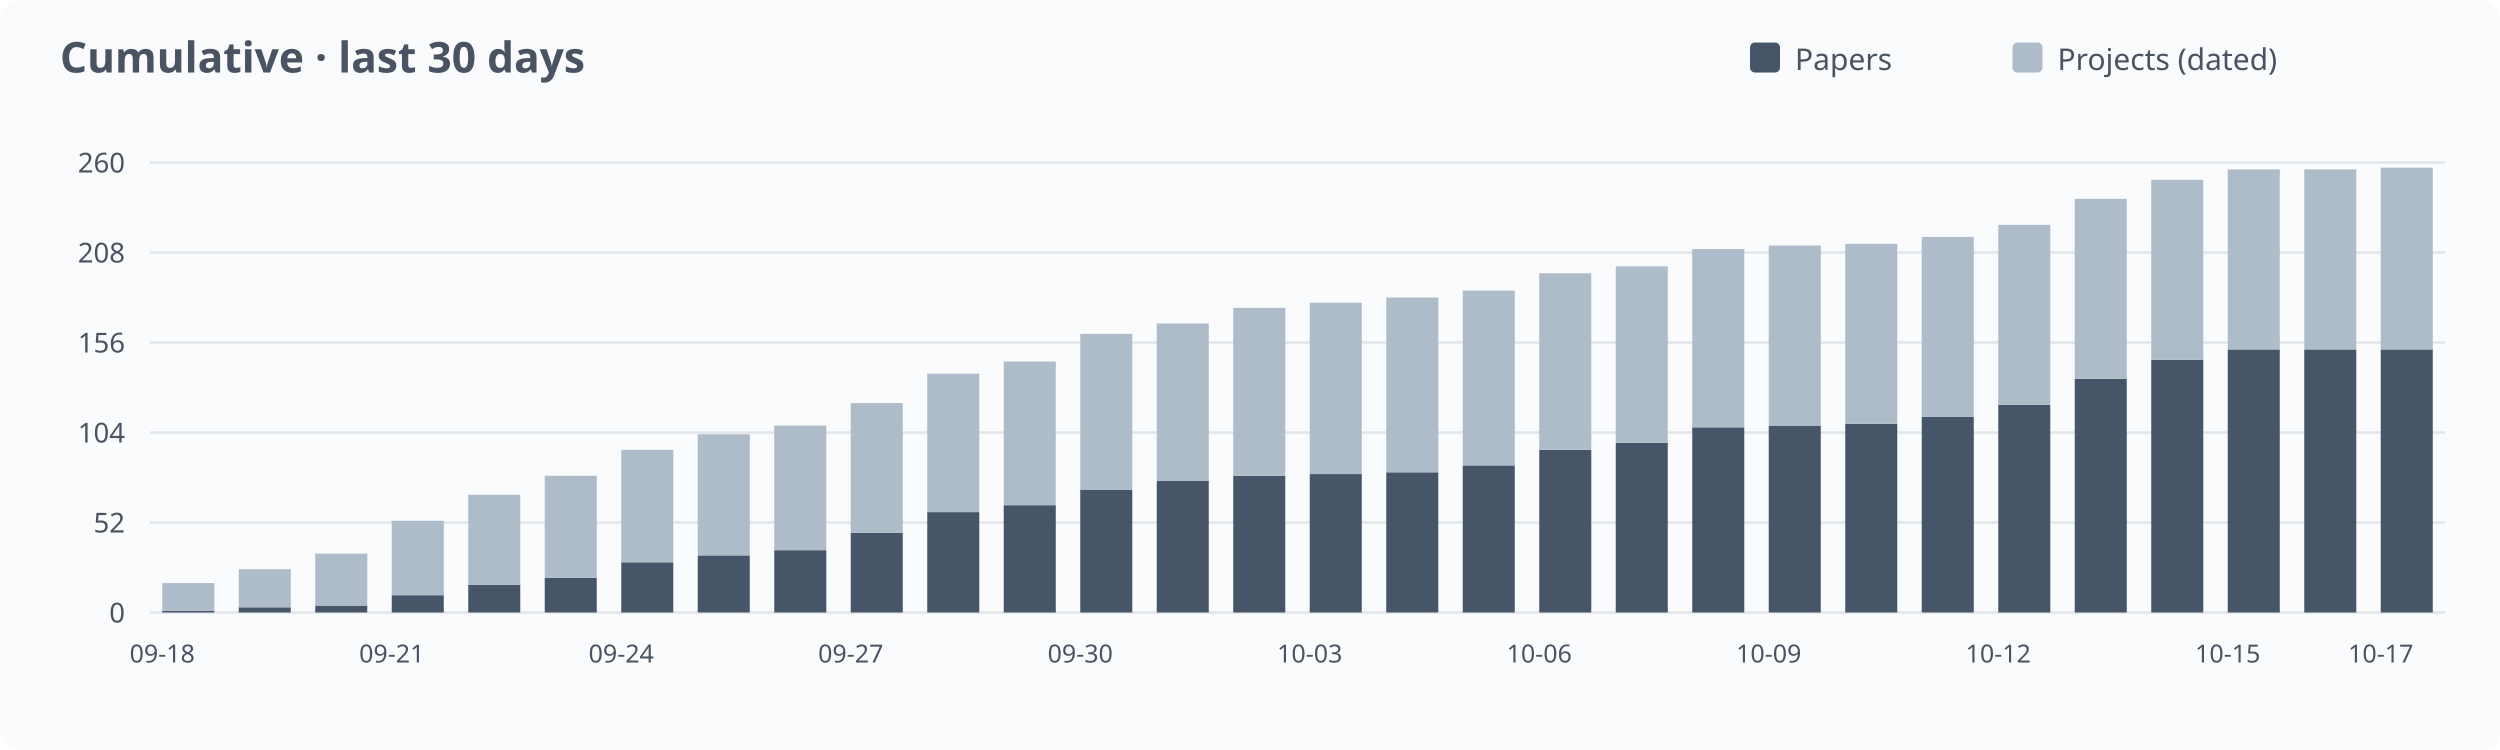
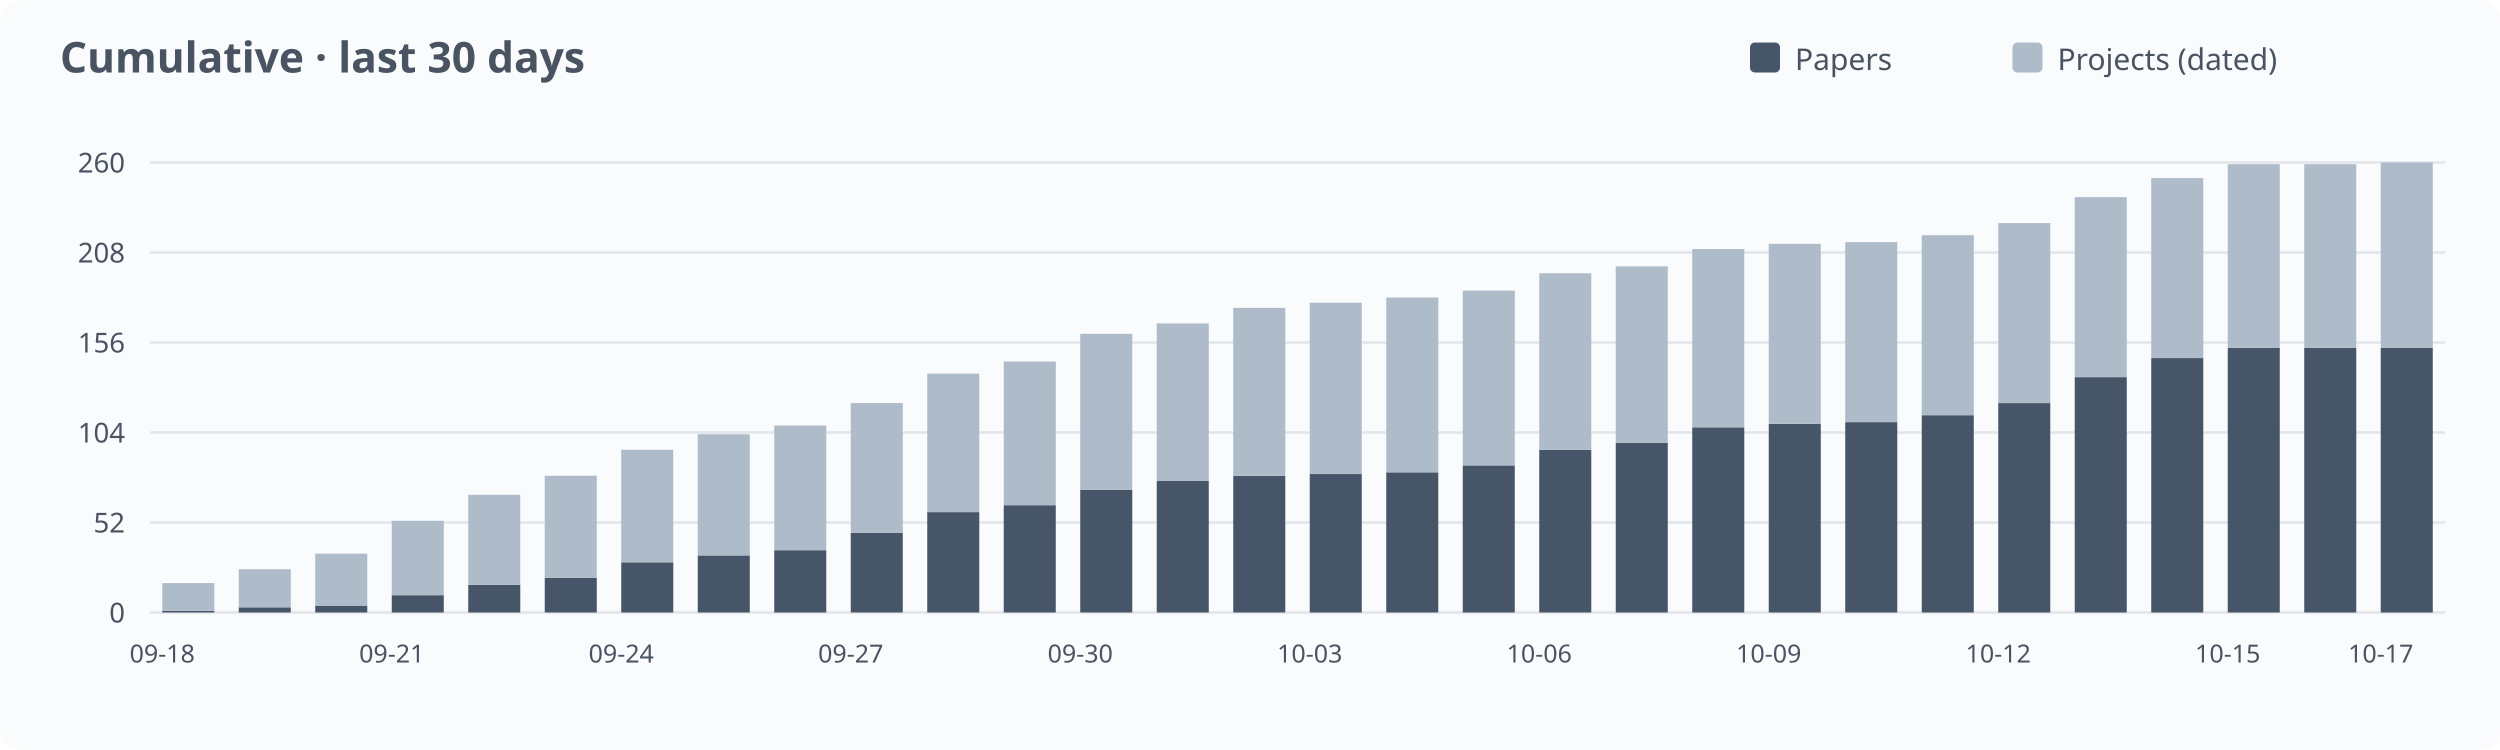
<svg xmlns="http://www.w3.org/2000/svg" width="1000" height="300" viewBox="0 0 1000 300" role="img" aria-labelledby="title desc">
  <rect width="100%" height="100%" rx="8" fill="#fafbfc" />
  <g font-family="system-ui,sans-serif" fill="#495362">
    <text x="24" y="29" font-size="17" font-weight="600">Cumulative · last 30 days</text>
    <rect x="700" y="17" width="12" height="12" rx="2" fill="#475569" />
    <text x="718" y="28" font-size="12">Papers</text>
    <rect x="805" y="17" width="12" height="12" rx="2" fill="#aebbc9" />
    <text x="823" y="28" font-size="12">Projects (dated)</text>
    <path d="M60 245.0H978" stroke="#e1e5ea" />
    <text x="50" y="249.0" text-anchor="end" font-size="11">0</text>
    <path d="M60 209.0H978" stroke="#e1e5ea" />
    <text x="50" y="213.0" text-anchor="end" font-size="11">52</text>
    <path d="M60 173.0H978" stroke="#e1e5ea" />
    <text x="50" y="177.0" text-anchor="end" font-size="11">104</text>
    <path d="M60 137.0H978" stroke="#e1e5ea" />
    <text x="50" y="141.0" text-anchor="end" font-size="11">156</text>
    <path d="M60 101.0H978" stroke="#e1e5ea" />
    <text x="50" y="105.0" text-anchor="end" font-size="11">208</text>
    <path d="M60 65.0H978" stroke="#e1e5ea" />
    <text x="50" y="69.0" text-anchor="end" font-size="11">260</text>
    <rect x="64.90" y="244.31" width="20.81" height="0.69" fill="#475569" />
    <rect x="64.90" y="233.23" width="20.81" height="11.08" fill="#aebbc9" />
    <text x="64.90" y="265" text-anchor="middle" font-size="10">09-18</text>
    <rect x="95.50" y="242.92" width="20.81" height="2.08" fill="#475569" />
    <rect x="95.50" y="227.69" width="20.81" height="15.23" fill="#aebbc9" />
    <rect x="126.10" y="242.23" width="20.81" height="2.77" fill="#475569" />
    <rect x="126.10" y="221.46" width="20.81" height="20.77" fill="#aebbc9" />
    <rect x="156.70" y="238.08" width="20.81" height="6.92" fill="#475569" />
    <rect x="156.70" y="208.31" width="20.81" height="29.77" fill="#aebbc9" />
    <text x="156.70" y="265" text-anchor="middle" font-size="10">09-21</text>
    <rect x="187.30" y="233.92" width="20.81" height="11.08" fill="#475569" />
    <rect x="187.30" y="197.92" width="20.81" height="36.00" fill="#aebbc9" />
    <rect x="217.90" y="231.15" width="20.81" height="13.85" fill="#475569" />
    <rect x="217.90" y="190.31" width="20.81" height="40.85" fill="#aebbc9" />
    <rect x="248.50" y="224.92" width="20.81" height="20.08" fill="#475569" />
    <rect x="248.50" y="179.92" width="20.81" height="45.00" fill="#aebbc9" />
    <text x="248.50" y="265" text-anchor="middle" font-size="10">09-24</text>
    <rect x="279.10" y="222.15" width="20.81" height="22.85" fill="#475569" />
    <rect x="279.10" y="173.69" width="20.81" height="48.46" fill="#aebbc9" />
    <rect x="309.70" y="220.08" width="20.81" height="24.92" fill="#475569" />
    <rect x="309.70" y="170.23" width="20.81" height="49.85" fill="#aebbc9" />
    <rect x="340.30" y="213.15" width="20.81" height="31.85" fill="#475569" />
    <rect x="340.30" y="161.23" width="20.81" height="51.92" fill="#aebbc9" />
    <text x="340.30" y="265" text-anchor="middle" font-size="10">09-27</text>
    <rect x="370.90" y="204.85" width="20.81" height="40.15" fill="#475569" />
    <rect x="370.90" y="149.46" width="20.81" height="55.38" fill="#aebbc9" />
    <rect x="401.50" y="202.08" width="20.81" height="42.92" fill="#475569" />
    <rect x="401.50" y="144.62" width="20.81" height="57.46" fill="#aebbc9" />
    <rect x="432.10" y="195.85" width="20.81" height="49.15" fill="#475569" />
    <rect x="432.10" y="133.54" width="20.81" height="62.31" fill="#aebbc9" />
    <text x="432.10" y="265" text-anchor="middle" font-size="10">09-30</text>
    <rect x="462.70" y="192.38" width="20.81" height="52.62" fill="#475569" />
    <rect x="462.70" y="129.38" width="20.81" height="63.00" fill="#aebbc9" />
    <rect x="493.30" y="190.31" width="20.81" height="54.69" fill="#475569" />
    <rect x="493.30" y="123.15" width="20.81" height="67.15" fill="#aebbc9" />
    <rect x="523.90" y="189.62" width="20.81" height="55.38" fill="#475569" />
    <rect x="523.90" y="121.08" width="20.81" height="68.54" fill="#aebbc9" />
    <text x="523.90" y="265" text-anchor="middle" font-size="10">10-03</text>
    <rect x="554.50" y="188.92" width="20.81" height="56.08" fill="#475569" />
    <rect x="554.50" y="119.00" width="20.81" height="69.92" fill="#aebbc9" />
    <rect x="585.10" y="186.15" width="20.81" height="58.85" fill="#475569" />
    <rect x="585.10" y="116.23" width="20.81" height="69.92" fill="#aebbc9" />
    <rect x="615.70" y="179.92" width="20.81" height="65.08" fill="#475569" />
    <rect x="615.70" y="109.31" width="20.81" height="70.62" fill="#aebbc9" />
    <text x="615.70" y="265" text-anchor="middle" font-size="10">10-06</text>
    <rect x="646.30" y="177.15" width="20.81" height="67.85" fill="#475569" />
    <rect x="646.30" y="106.54" width="20.81" height="70.62" fill="#aebbc9" />
    <rect x="676.90" y="170.92" width="20.81" height="74.08" fill="#475569" />
    <rect x="676.90" y="99.62" width="20.81" height="71.31" fill="#aebbc9" />
-     <rect x="707.50" y="170.23" width="20.81" height="74.77" fill="#475569" />
-     <rect x="707.50" y="98.23" width="20.81" height="72.00" fill="#aebbc9" />
+     <rect x="707.50" y="169.54" width="20.81" height="75.46" fill="#475569" />
+     <rect x="707.50" y="97.54" width="20.81" height="72.00" fill="#aebbc9" />
    <text x="707.50" y="265" text-anchor="middle" font-size="10">10-09</text>
-     <rect x="738.10" y="169.54" width="20.81" height="75.46" fill="#475569" />
-     <rect x="738.10" y="97.54" width="20.81" height="72.00" fill="#aebbc9" />
-     <rect x="768.70" y="166.77" width="20.81" height="78.23" fill="#475569" />
-     <rect x="768.70" y="94.77" width="20.81" height="72.00" fill="#aebbc9" />
-     <rect x="799.30" y="161.92" width="20.81" height="83.08" fill="#475569" />
-     <rect x="799.30" y="89.92" width="20.81" height="72.00" fill="#aebbc9" />
+     <rect x="738.10" y="168.85" width="20.81" height="76.15" fill="#475569" />
+     <rect x="738.10" y="96.85" width="20.81" height="72.00" fill="#aebbc9" />
+     <rect x="768.70" y="166.08" width="20.81" height="78.92" fill="#475569" />
+     <rect x="768.70" y="94.08" width="20.81" height="72.00" fill="#aebbc9" />
+     <rect x="799.30" y="161.23" width="20.81" height="83.77" fill="#475569" />
+     <rect x="799.30" y="89.23" width="20.81" height="72.00" fill="#aebbc9" />
    <text x="799.30" y="265" text-anchor="middle" font-size="10">10-12</text>
-     <rect x="829.90" y="151.54" width="20.81" height="93.46" fill="#475569" />
-     <rect x="829.90" y="79.54" width="20.81" height="72.00" fill="#aebbc9" />
-     <rect x="860.50" y="143.92" width="20.81" height="101.08" fill="#475569" />
-     <rect x="860.50" y="71.92" width="20.81" height="72.00" fill="#aebbc9" />
-     <rect x="891.10" y="139.77" width="20.81" height="105.23" fill="#475569" />
-     <rect x="891.10" y="67.77" width="20.81" height="72.00" fill="#aebbc9" />
+     <rect x="829.90" y="150.85" width="20.81" height="94.15" fill="#475569" />
+     <rect x="829.90" y="78.85" width="20.81" height="72.00" fill="#aebbc9" />
+     <rect x="860.50" y="143.23" width="20.81" height="101.77" fill="#475569" />
+     <rect x="860.50" y="71.23" width="20.81" height="72.00" fill="#aebbc9" />
+     <rect x="891.10" y="139.08" width="20.81" height="105.92" fill="#475569" />
+     <rect x="891.10" y="65.69" width="20.81" height="73.38" fill="#aebbc9" />
    <text x="891.10" y="265" text-anchor="middle" font-size="10">10-15</text>
-     <rect x="921.70" y="139.77" width="20.81" height="105.23" fill="#475569" />
-     <rect x="921.70" y="67.77" width="20.81" height="72.00" fill="#aebbc9" />
-     <rect x="952.30" y="139.77" width="20.81" height="105.23" fill="#475569" />
-     <rect x="952.30" y="67.08" width="20.81" height="72.69" fill="#aebbc9" />
+     <rect x="921.70" y="139.08" width="20.81" height="105.92" fill="#475569" />
+     <rect x="921.70" y="65.69" width="20.81" height="73.38" fill="#aebbc9" />
+     <rect x="952.30" y="139.08" width="20.81" height="105.92" fill="#475569" />
+     <rect x="952.30" y="65.00" width="20.81" height="74.08" fill="#aebbc9" />
    <text x="952.30" y="265" text-anchor="middle" font-size="10">10-17</text>
  </g>
</svg>
